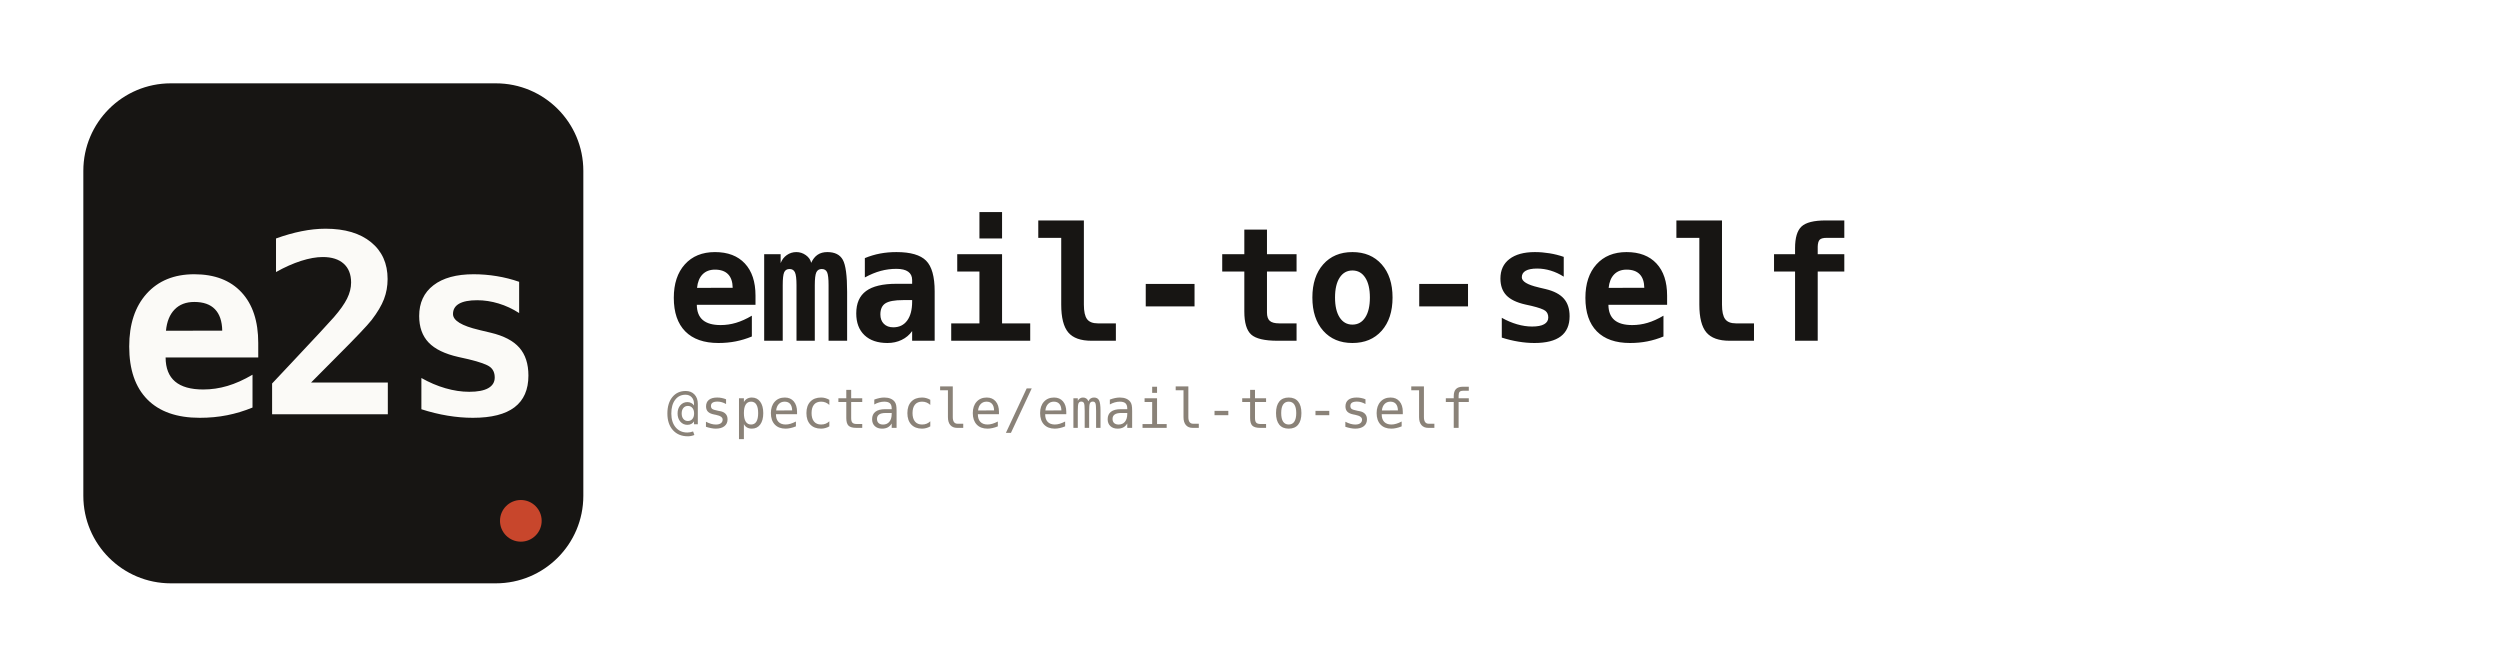
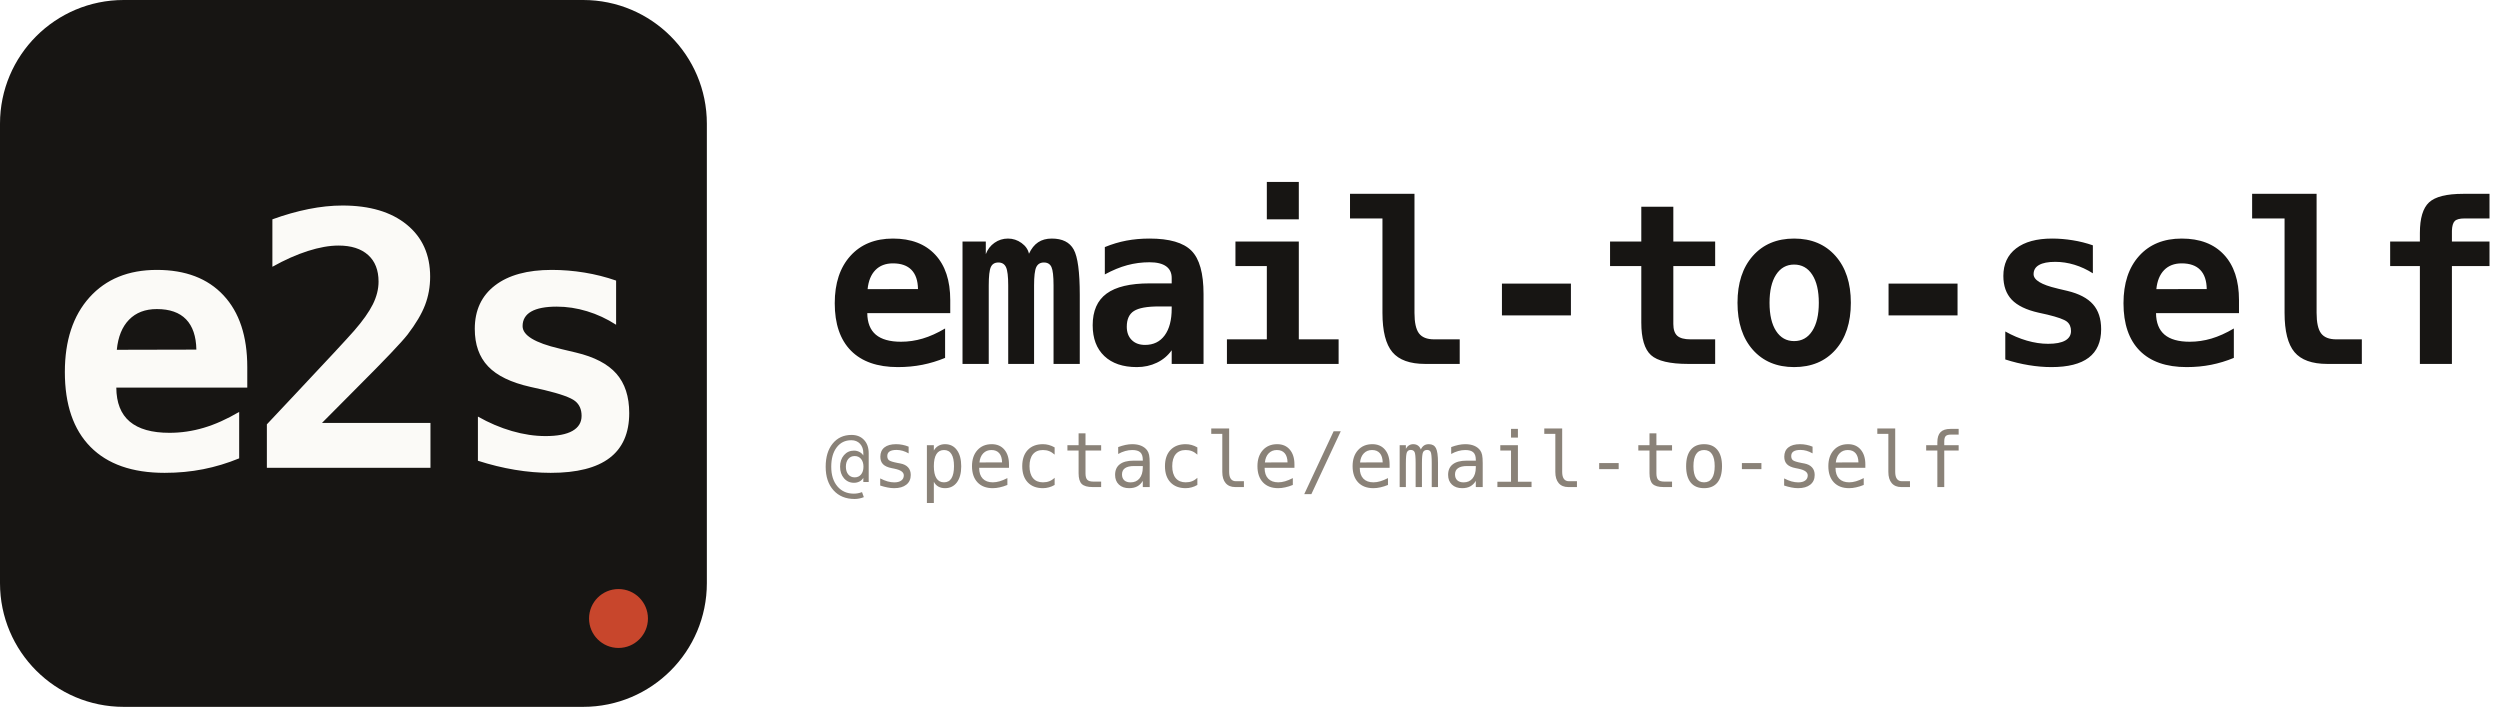
- <svg xmlns="http://www.w3.org/2000/svg" viewBox="0 0 1200 320" width="1200" height="320">
-   <rect x="40" y="40" width="240" height="240" rx="42" ry="42" fill="#171513" />
-   <text x="160" y="160" dy="0.04em" text-anchor="middle" dominant-baseline="middle" font-family="'JetBrains Mono', ui-monospace, 'SF Mono', Menlo, Consolas, monospace" font-weight="700" font-size="120" letter-spacing="-5" fill="#FBFAF7">e2s</text>
-   <circle cx="250" cy="250" r="10" fill="#C8462C" />
-   <text x="320" y="142" dominant-baseline="middle" font-family="'JetBrains Mono', ui-monospace, 'SF Mono', Menlo, Consolas, monospace" font-weight="700" font-size="76" letter-spacing="-2" fill="#171513">email-to-self</text>
-   <text x="320" y="198" dominant-baseline="middle" font-family="'JetBrains Mono', ui-monospace, 'SF Mono', Menlo, Consolas, monospace" font-weight="400" font-size="26" letter-spacing="0.5" fill="#8a8278">@spectacle/email-to-self</text>
+ <svg xmlns="http://www.w3.org/2000/svg" viewBox="40 40 848.83 240">
+   <rect width="240" height="240" x="40" y="40" fill="#171513" rx="42" ry="42" />
+   <text x="160" y="160" fill="#fbfaf7" dominant-baseline="middle" dy=".04em" font-family="'JetBrains Mono', ui-monospace, 'SF Mono', Menlo, Consolas, monospace" font-size="120" font-weight="700" letter-spacing="-5" text-anchor="middle">e2s</text>
+   <circle cx="250" cy="250" r="10" fill="#c8462c" />
+   <text x="320" y="142" fill="#171513" dominant-baseline="middle" font-family="'JetBrains Mono', ui-monospace, 'SF Mono', Menlo, Consolas, monospace" font-size="76" font-weight="700" letter-spacing="-2">email-to-self</text>
+   <text x="320" y="198" fill="#8a8278" dominant-baseline="middle" font-family="'JetBrains Mono', ui-monospace, 'SF Mono', Menlo, Consolas, monospace" font-size="26" font-weight="400" letter-spacing=".5">@spectacle/email-to-self</text>
</svg>
